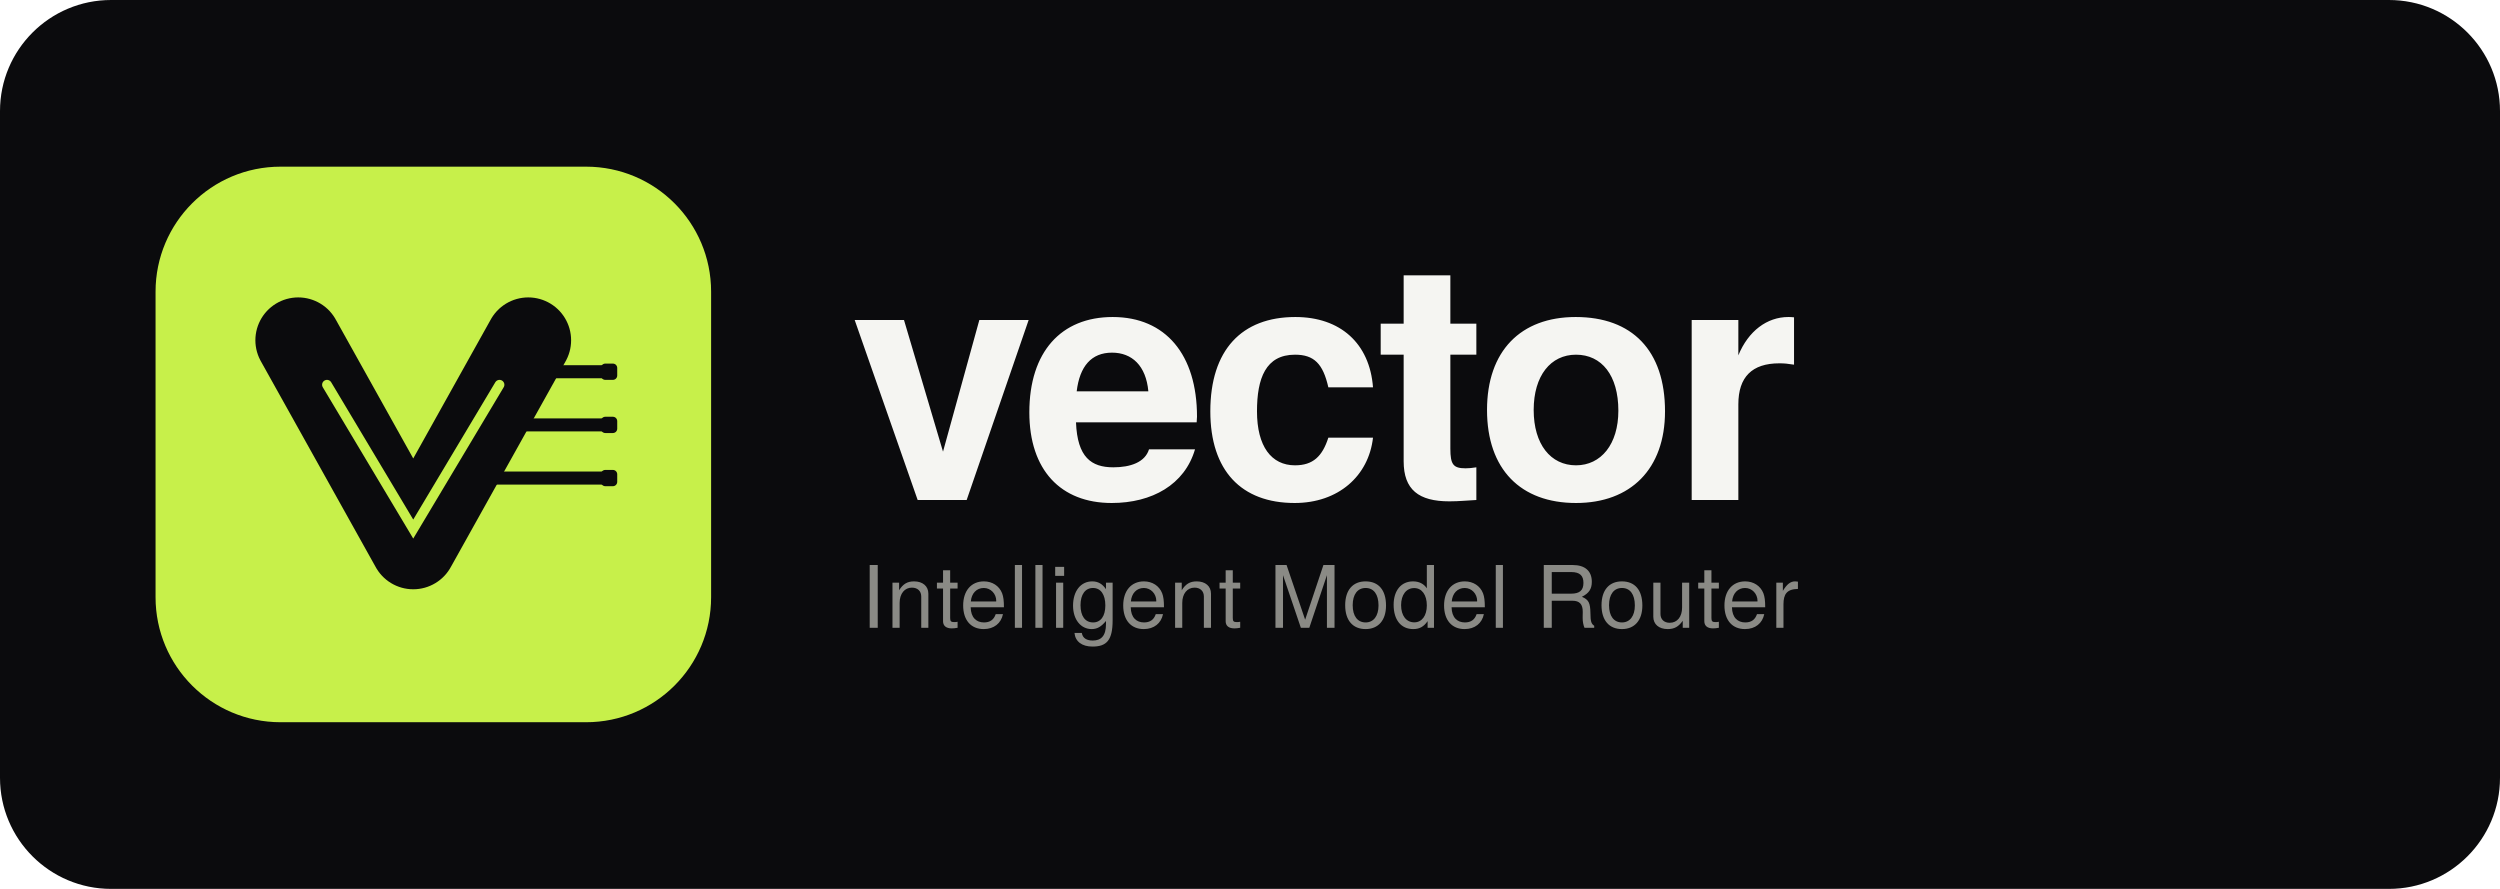
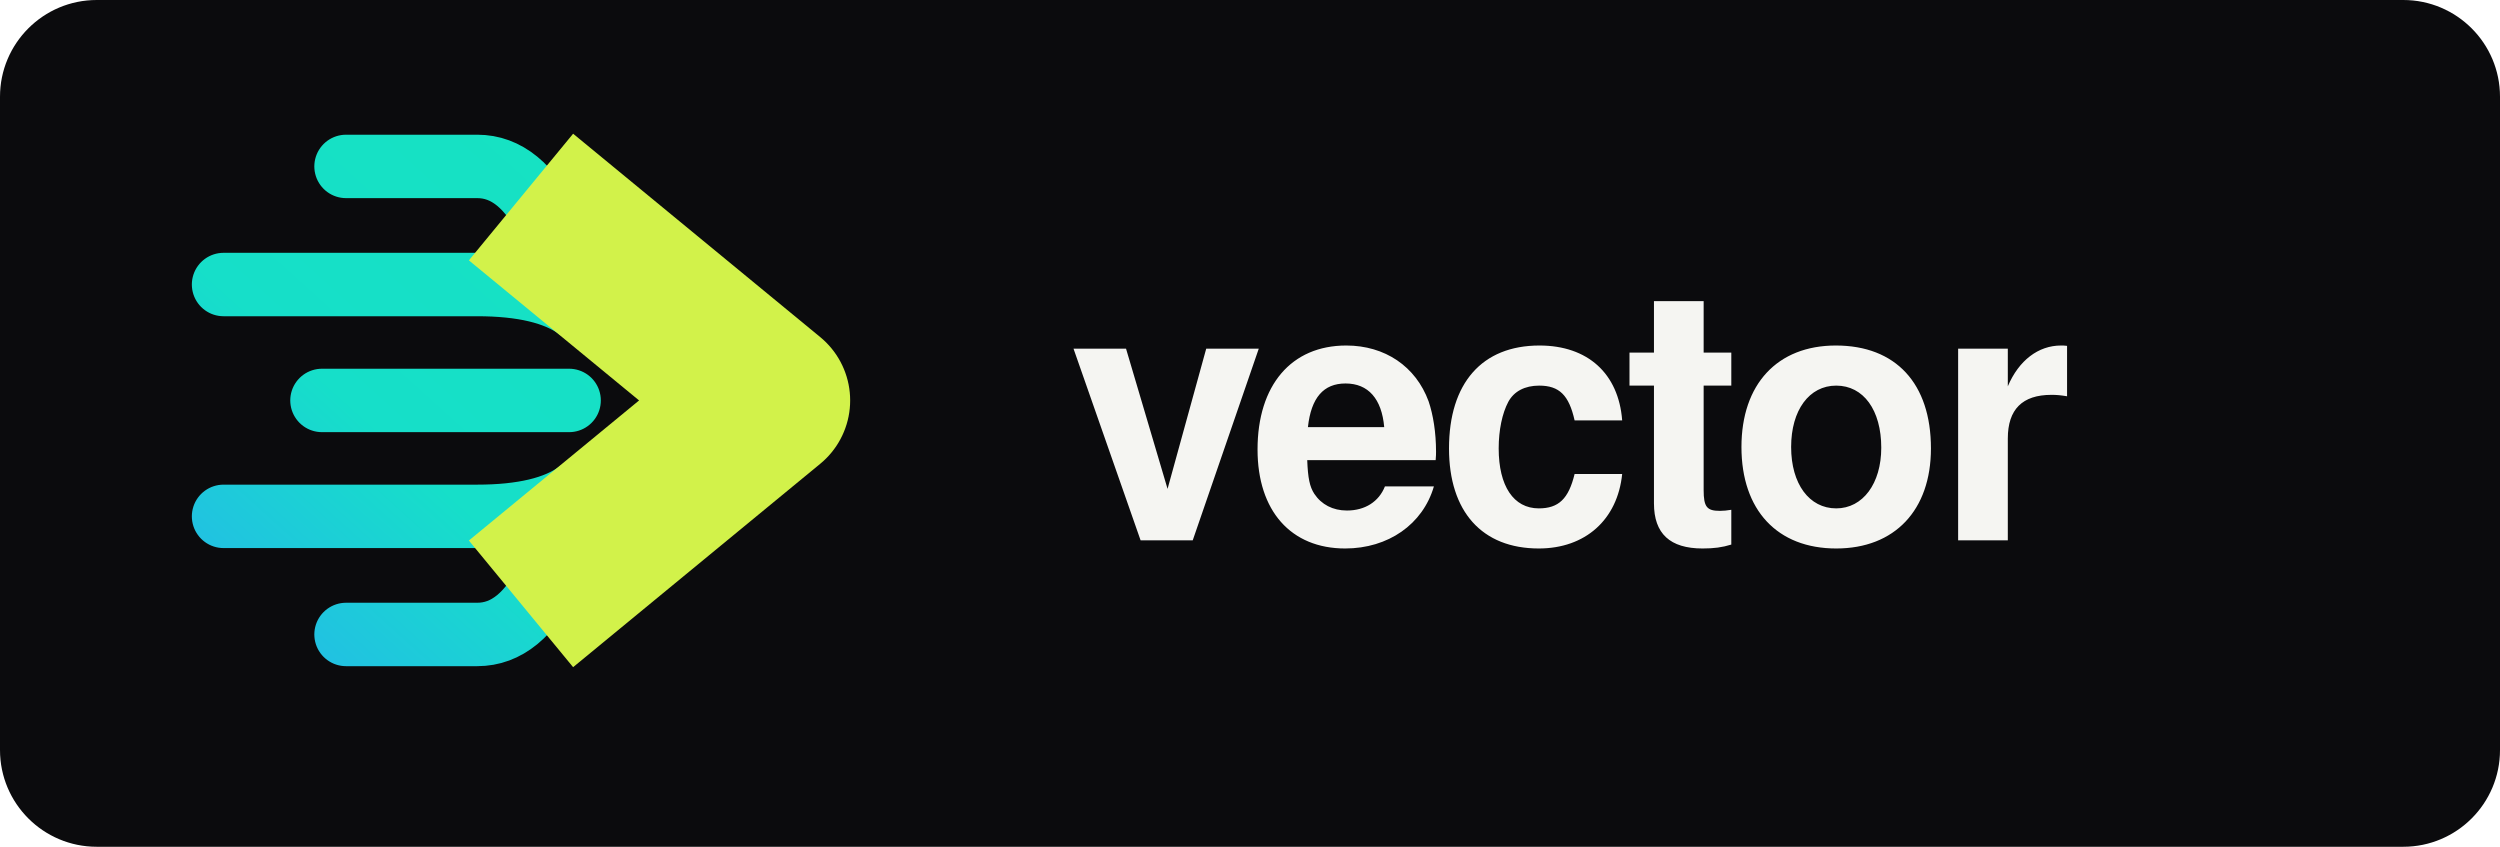
- <svg xmlns="http://www.w3.org/2000/svg" width="900" height="320" viewBox="0 0 900 320" role="img" aria-label="vector">
-   <rect width="900" height="320" rx="40" fill="#0B0B0D" />
-   <g transform="translate(56 60)">
-     <rect width="200" height="200" rx="45" fill="#C7F04A" />
-     <g transform="scale(0.1953)">
-       <g stroke="#0B0B0D" fill="none" stroke-linecap="round">
-         <path d="M556 574 L836 574" stroke-width="24" />
-         <path d="M610 476 L836 476" stroke-width="24" />
-         <path d="M664 378 L836 378" stroke-width="24" />
-         <path d="M263 320 L475 700 L687 320" stroke-width="158" stroke-linejoin="round" />
-       </g>
-       <path d="M316 402 L475 668 L634 402" fill="none" stroke="#C7F04A" stroke-width="18" stroke-linecap="round" />
-       <g fill="#0B0B0D">
-         <rect x="821" y="559" width="30" height="30" rx="8" />
-         <rect x="821" y="461" width="30" height="30" rx="8" />
-         <rect x="821" y="363" width="30" height="30" rx="8" />
-       </g>
+ <svg xmlns="http://www.w3.org/2000/svg" width="1240" height="420" viewBox="0 0 1240 420" role="img" aria-label="vector">
+   <defs>
+     <linearGradient id="lane" x1="260" y1="600" x2="640" y2="180" gradientUnits="userSpaceOnUse">
+       <stop offset="0" stop-color="#25B7EA" />
+       <stop offset="0.45" stop-color="#16DFC9" />
+       <stop offset="1" stop-color="#16E2C2" />
+     </linearGradient>
+   </defs>
+   <rect width="1240" height="420" rx="48" fill="#0B0B0D" />
+   <g transform="translate(74 50) scale(0.5424) translate(-220 -110)">
+     <g fill="none" stroke="url(#lane)" stroke-width="58" stroke-linecap="round">
+       <path d="M400 170 H520 Q560 170 586 224" />
+       <path d="M288 278 H520 Q582 278 612 300" />
+       <path d="M378 384 H604" />
+       <path d="M288 490 H520 Q582 490 612 468" />
+       <path d="M400 598 H520 Q560 598 586 544" />
    </g>
+     <path d="M560 198 L786 384 L560 570" fill="none" stroke="#D2F24A" stroke-width="150" stroke-linejoin="round" stroke-linecap="butt" />
  </g>
-   <text x="306" y="180" fill="#F5F5F2" font-family="'Avenir Next','Avenir','Futura','Helvetica Neue',sans-serif" font-size="120" font-weight="700" letter-spacing="-3">vector</text>
-   <text x="310" y="226" fill="#8A8A85" font-family="'Avenir Next','Avenir','Futura','Helvetica Neue',sans-serif" font-size="31" font-weight="500" letter-spacing="0.5">Intelligent Model Router</text>
+   <text x="530" y="268" fill="#F5F5F2" font-family="'Avenir Next','Avenir','Helvetica Neue',Helvetica,Arial,sans-serif" font-size="176" font-weight="800" letter-spacing="-5">vector</text>
</svg>
